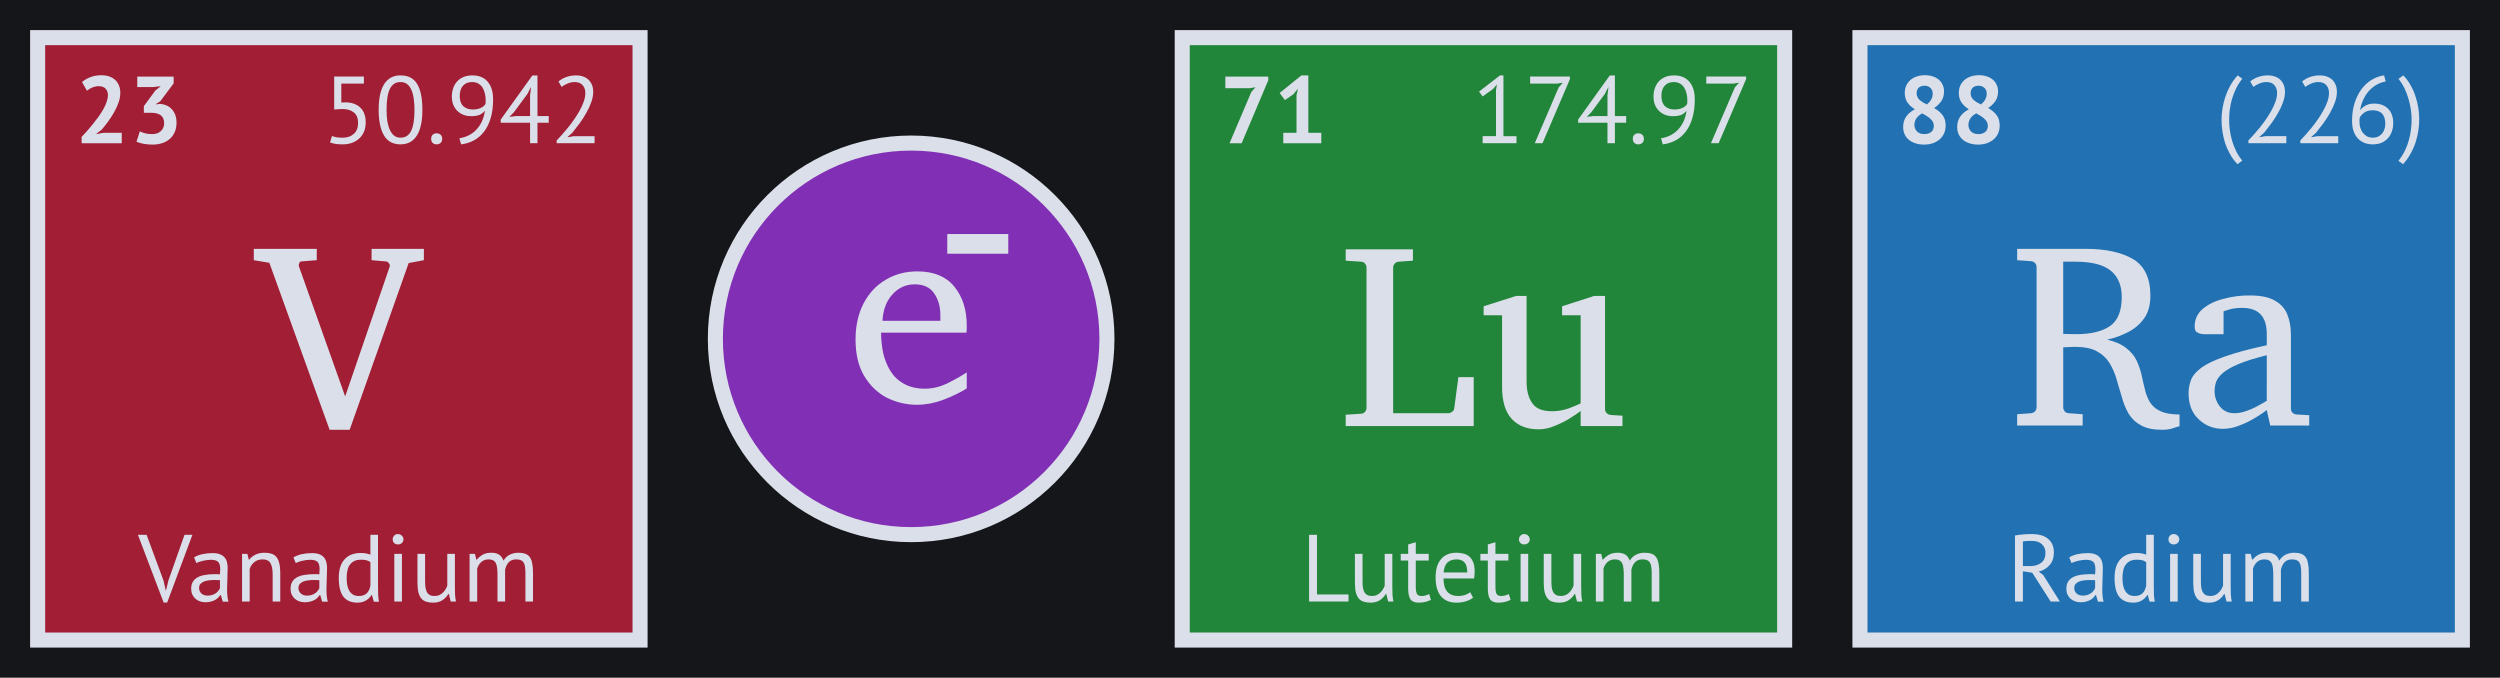
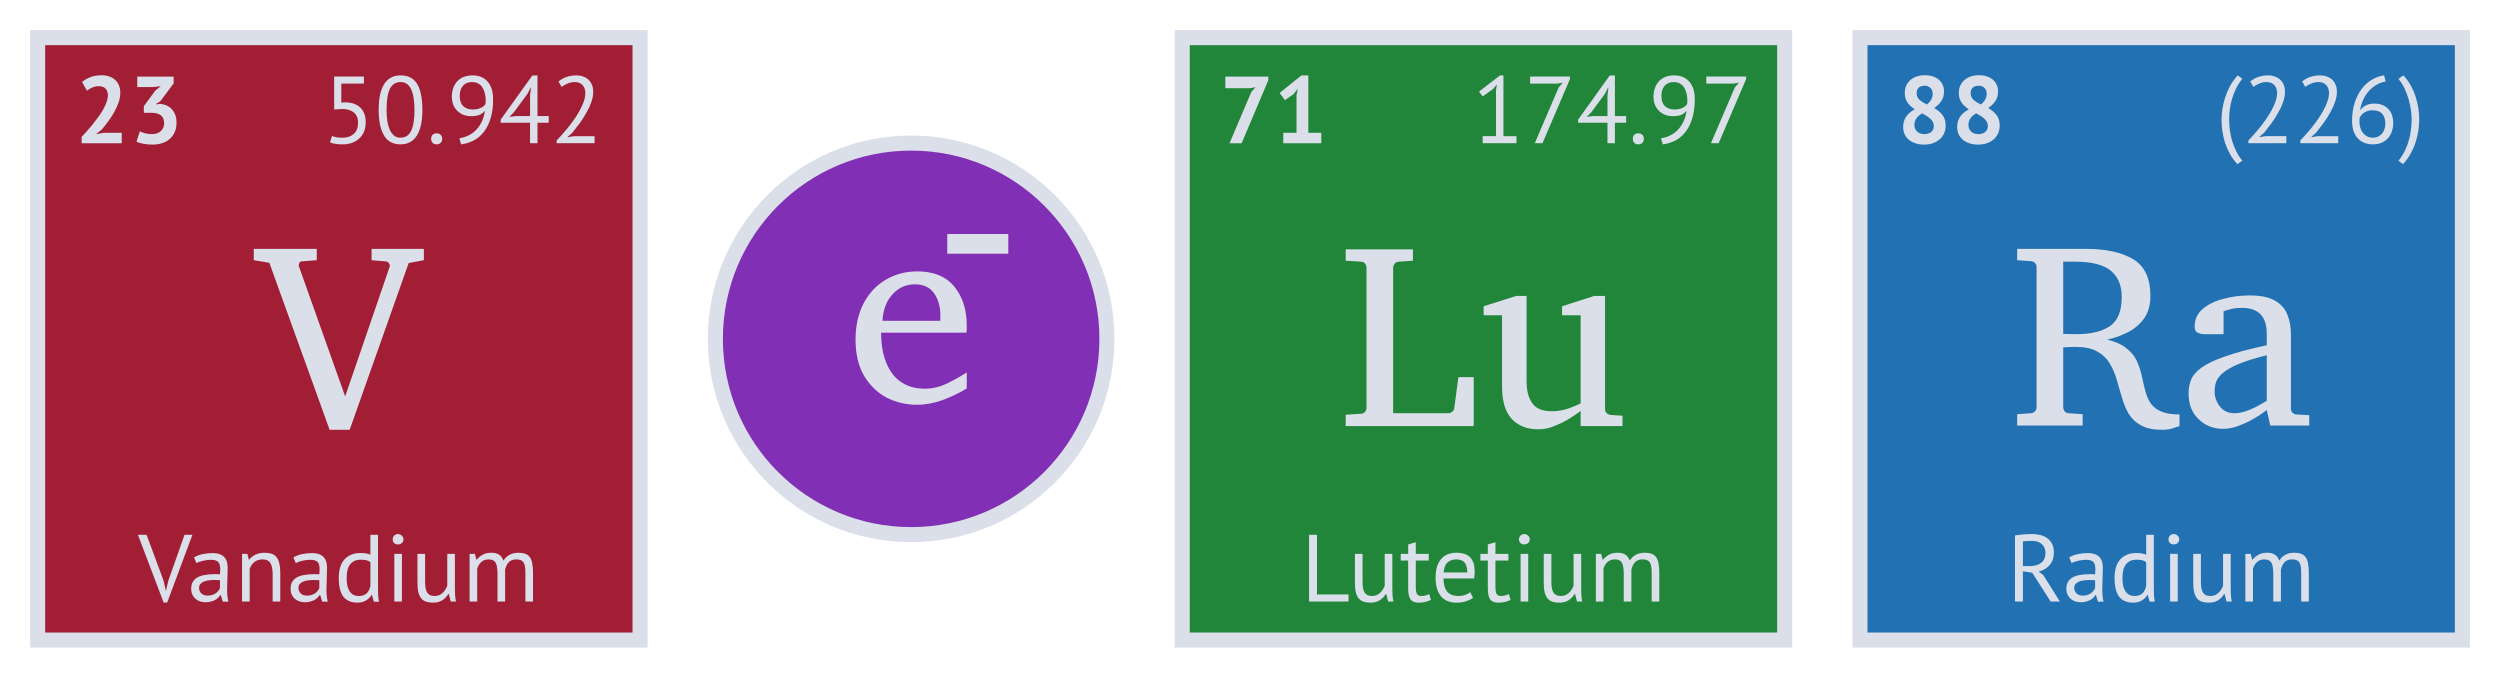
<svg xmlns="http://www.w3.org/2000/svg" version="1.1" id="svg1" width="313.7" height="85.039" viewBox="0 0 313.7 85.039">
  <defs id="defs1" />
  <g id="g1">
-     <path id="path1" d="M 0,0 H 235.275 V 63.779 H 0 Z" style="fill:#14161a;fill-opacity:1;fill-rule:nonzero;stroke:none" transform="matrix(1.333333,0,0,-1.333333,0,85.03867)" />
    <path id="path2" d="m -82.206,-28.347 v 56.694 h 56.694 V -28.347 Z" style="fill:#a11e35;fill-opacity:1;fill-rule:nonzero;stroke:#dbdfe9;stroke-width:1.417;stroke-linecap:butt;stroke-linejoin:miter;stroke-miterlimit:10;stroke-dasharray:none;stroke-opacity:1" transform="matrix(1.333333,0,0,-1.333333,114.3307,42.51867)" />
    <path id="path3" d="m 16.255,-15.564 v -1.066 H 11.333 v 1.066 l 1.359,0.117 c 0.117,0.012 0.211,0.07 0.281,0.188 0.082,0.105 0.094,0.211 0.059,0.316 L 8.848,-2.743 4.489,-15.001 c -0.023,-0.07 -0.012,-0.152 0.035,-0.27 0.035,-0.105 0.094,-0.164 0.188,-0.176 L 6.176,-15.564 v -1.066 H 0.247 v 1.066 l 1.465,0.246 5.672,15.715 H 9.27 L 14.825,-15.294 Z m 0,0" style="fill:#dbdfe9;fill-opacity:1;fill-rule:nonzero;stroke:none" aria-label="V" transform="matrix(1.333333,0,0,1.333333,31.51467,53.4)" />
    <path style="font-size:8.966px;font-family:'PT Sans';fill:#dbdfe9" d="m 2.394,-1.964 0.215,0.95 h 0.009 L 2.851,-1.982 4.367,-6.276 H 5.111 L 2.735,0.099 H 2.403 l -2.421,-6.375 h 0.816 z m 2.869,-2.188 q 0.341,-0.206 0.789,-0.305 0.457,-0.099 0.95,-0.099 0.466,0 0.744,0.126 0.287,0.126 0.43,0.332 0.152,0.197 0.197,0.439 0.054,0.242 0.054,0.484 0,0.538 -0.027,1.049 -0.027,0.511 -0.027,0.968 0,0.332 0.027,0.628 0.027,0.296 0.099,0.547 H 7.971 L 7.783,-0.61 h -0.045 q -0.081,0.126 -0.206,0.251 -0.117,0.117 -0.287,0.215 -0.17,0.09 -0.395,0.152 -0.224,0.063 -0.511,0.063 -0.287,0 -0.538,-0.09 -0.242,-0.09 -0.421,-0.251 -0.179,-0.17 -0.287,-0.403 -0.099,-0.233 -0.099,-0.529 0,-0.395 0.161,-0.655 0.161,-0.269 0.448,-0.421 0.296,-0.161 0.699,-0.224 0.412,-0.072 0.906,-0.072 0.126,0 0.242,0 0.126,0 0.251,0.018 0.027,-0.269 0.027,-0.484 0,-0.493 -0.197,-0.69 -0.197,-0.197 -0.717,-0.197 -0.152,0 -0.332,0.027 -0.17,0.018 -0.359,0.063 -0.179,0.036 -0.35,0.099 -0.161,0.054 -0.287,0.126 z m 1.273,3.596 q 0.251,0 0.448,-0.063 0.197,-0.072 0.341,-0.17 0.143,-0.108 0.233,-0.233 0.099,-0.126 0.143,-0.242 v -0.744 q -0.126,-0.009 -0.26,-0.009 -0.126,-0.009 -0.251,-0.009 -0.278,0 -0.547,0.036 -0.26,0.027 -0.466,0.117 -0.197,0.081 -0.323,0.233 -0.117,0.143 -0.117,0.368 0,0.314 0.224,0.52 0.224,0.197 0.574,0.197 z M 12.661,0 v -2.555 q 0,-0.699 -0.206,-1.049 -0.197,-0.359 -0.735,-0.359 -0.475,0 -0.789,0.26 -0.305,0.251 -0.43,0.637 V 0 H 9.782 V -4.483 H 10.284 l 0.134,0.547 h 0.036 q 0.215,-0.287 0.574,-0.466 0.368,-0.188 0.87,-0.188 0.368,0 0.646,0.09 0.278,0.081 0.457,0.296 0.188,0.215 0.278,0.583 0.099,0.359 0.099,0.915 V 0 Z m 1.955,-4.151 q 0.341,-0.206 0.789,-0.305 0.457,-0.099 0.95,-0.099 0.466,0 0.744,0.126 0.287,0.126 0.43,0.332 0.152,0.197 0.197,0.439 0.054,0.242 0.054,0.484 0,0.538 -0.027,1.049 -0.027,0.511 -0.027,0.968 0,0.332 0.027,0.628 0.027,0.296 0.099,0.547 h -0.529 l -0.188,-0.628 h -0.045 q -0.081,0.126 -0.206,0.251 -0.117,0.117 -0.287,0.215 -0.17,0.09 -0.395,0.152 -0.224,0.063 -0.511,0.063 -0.287,0 -0.538,-0.09 -0.242,-0.09 -0.421,-0.251 -0.179,-0.17 -0.287,-0.403 -0.099,-0.233 -0.099,-0.529 0,-0.395 0.161,-0.655 0.161,-0.269 0.448,-0.421 0.296,-0.161 0.699,-0.224 0.412,-0.072 0.906,-0.072 0.126,0 0.242,0 0.126,0 0.251,0.018 0.027,-0.269 0.027,-0.484 0,-0.493 -0.197,-0.69 -0.197,-0.197 -0.717,-0.197 -0.152,0 -0.332,0.027 -0.17,0.018 -0.359,0.063 -0.179,0.036 -0.35,0.099 -0.161,0.054 -0.287,0.126 z m 1.273,3.596 q 0.251,0 0.448,-0.063 0.197,-0.072 0.341,-0.17 0.143,-0.108 0.233,-0.233 0.099,-0.126 0.143,-0.242 v -0.744 q -0.126,-0.009 -0.26,-0.009 -0.126,-0.009 -0.251,-0.009 -0.278,0 -0.547,0.036 -0.26,0.027 -0.466,0.117 -0.197,0.081 -0.323,0.233 -0.117,0.143 -0.117,0.368 0,0.314 0.224,0.52 0.224,0.197 0.574,0.197 z m 6.689,-0.986 q 0,0.457 0.009,0.834 0.009,0.368 0.081,0.726 H 22.183 L 22.004,-0.619 H 21.968 q -0.179,0.314 -0.52,0.52 -0.341,0.206 -0.798,0.206 -0.897,0 -1.336,-0.565 -0.43,-0.565 -0.43,-1.766 0,-1.148 0.538,-1.739 0.547,-0.601 1.497,-0.601 0.332,0 0.52,0.036 0.197,0.036 0.421,0.117 v -1.865 h 0.717 z m -1.811,1.022 q 0.457,0 0.726,-0.233 0.269,-0.242 0.368,-0.726 v -2.224 q -0.161,-0.126 -0.368,-0.179 -0.206,-0.054 -0.547,-0.054 -0.619,0 -0.968,0.412 -0.35,0.403 -0.35,1.3 0,0.368 0.054,0.681 0.063,0.314 0.197,0.538 0.134,0.224 0.35,0.359 0.224,0.126 0.538,0.126 z m 3.344,-3.963 h 0.717 V 0 h -0.717 z m -0.152,-1.363 q 0,-0.206 0.134,-0.35 0.143,-0.152 0.359,-0.152 0.215,0 0.368,0.152 0.152,0.143 0.152,0.35 0,0.206 -0.152,0.341 -0.152,0.134 -0.368,0.134 -0.215,0 -0.359,-0.134 -0.134,-0.134 -0.134,-0.341 z m 3.049,1.363 v 2.555 q 0,0.35 0.036,0.619 0.045,0.26 0.143,0.439 0.099,0.17 0.269,0.26 0.17,0.09 0.43,0.09 0.242,0 0.43,-0.072 0.188,-0.081 0.332,-0.215 0.152,-0.134 0.26,-0.305 0.117,-0.179 0.188,-0.377 v -2.995 h 0.717 v 3.21 q 0,0.323 0.018,0.672 Q 29.858,-0.26 29.912,0 h -0.493 l -0.179,-0.708 h -0.045 q -0.206,0.35 -0.556,0.583 -0.35,0.233 -0.888,0.233 -0.359,0 -0.637,-0.09 -0.269,-0.081 -0.457,-0.296 -0.179,-0.215 -0.278,-0.574 -0.09,-0.368 -0.09,-0.924 V -4.483 Z M 33.821,0 v -2.537 q 0,-0.359 -0.036,-0.619 -0.027,-0.269 -0.117,-0.448 -0.09,-0.179 -0.26,-0.269 -0.161,-0.09 -0.43,-0.09 -0.412,0 -0.69,0.251 -0.269,0.251 -0.377,0.628 V 0 h -0.717 v -4.483 h 0.502 l 0.134,0.547 h 0.036 q 0.242,-0.287 0.556,-0.466 0.323,-0.188 0.834,-0.188 0.43,0 0.699,0.17 0.278,0.161 0.43,0.574 0.206,-0.35 0.565,-0.547 0.368,-0.197 0.825,-0.197 0.377,0 0.637,0.09 0.26,0.081 0.43,0.296 0.17,0.215 0.242,0.583 0.081,0.368 0.081,0.933 V 0 h -0.717 v -2.699 q 0,-0.323 -0.036,-0.556 -0.027,-0.242 -0.126,-0.395 -0.09,-0.161 -0.26,-0.233 -0.161,-0.081 -0.43,-0.081 -0.448,0 -0.699,0.251 -0.251,0.251 -0.359,0.717 V 0 Z" id="text3" transform="matrix(1.333333,0,0,1.333333,17.33067,75.47733)" aria-label="Vanadium" />
    <path style="font-weight:700;font-size:8.966px;font-family:'PT Sans';fill:#dbdfe9" d="m 4.259,-4.743 q 0,0.457 -0.17,0.924 -0.161,0.466 -0.421,0.915 -0.251,0.448 -0.565,0.87 -0.305,0.412 -0.601,0.762 l -0.475,0.368 v 0.045 L 2.672,-0.986 H 4.394 V 0 H 0.619 v -0.601 q 0.215,-0.224 0.484,-0.52 0.269,-0.305 0.538,-0.637 0.278,-0.341 0.538,-0.699 0.26,-0.359 0.466,-0.717 0.206,-0.368 0.323,-0.708 0.126,-0.341 0.126,-0.646 0,-0.368 -0.215,-0.601 -0.206,-0.242 -0.664,-0.242 -0.287,0 -0.592,0.126 Q 1.327,-5.129 1.121,-4.94 L 0.655,-5.765 q 0.35,-0.287 0.789,-0.457 0.448,-0.179 1.049,-0.179 0.386,0 0.708,0.108 0.323,0.108 0.556,0.314 0.233,0.206 0.368,0.52 0.134,0.305 0.134,0.717 z m 2.986,3.882 q 0.556,0 0.843,-0.296 0.296,-0.296 0.296,-0.717 0,-0.511 -0.305,-0.753 Q 7.774,-2.869 7.119,-2.869 H 6.474 v -0.619 l 1.085,-1.479 0.511,-0.403 -0.708,0.081 H 5.855 v -0.986 h 3.425 v 0.637 l -1.264,1.695 -0.395,0.242 v 0.045 l 0.377,-0.054 q 0.314,0.027 0.592,0.143 0.287,0.117 0.493,0.341 0.215,0.215 0.341,0.538 0.126,0.323 0.126,0.744 0,0.529 -0.179,0.915 Q 9.2,-0.646 8.886,-0.386 8.581,-0.126 8.168,0 7.756,0.126 7.281,0.126 q -0.395,0 -0.816,-0.072 Q 6.043,-0.018 5.783,-0.152 L 6.097,-1.121 q 0.233,0.117 0.511,0.188 0.287,0.072 0.637,0.072 z" id="text4" transform="matrix(1.333333,0,0,1.333333,9.417333,17.976)" aria-label="23" />
    <path style="font-size:8.966px;font-family:'PT Sans';fill:#dbdfe9" d="m 1.91,-0.52 q 0.619,0 1.022,-0.359 0.403,-0.359 0.403,-1.04 0,-0.655 -0.403,-0.977 Q 2.537,-3.219 1.838,-3.219 l -0.753,0.045 v -3.102 h 2.798 v 0.664 H 1.757 v 1.784 l 0.386,-0.018 q 0.888,0.009 1.399,0.493 0.511,0.484 0.511,1.39 0,0.502 -0.17,0.897 -0.17,0.386 -0.466,0.646 -0.287,0.26 -0.681,0.395 -0.395,0.134 -0.843,0.134 -0.403,0 -0.681,-0.045 -0.278,-0.045 -0.52,-0.134 l 0.188,-0.61 q 0.206,0.081 0.439,0.126 0.242,0.036 0.592,0.036 z M 5.272,-3.138 q 0,-1.614 0.52,-2.43 0.529,-0.816 1.533,-0.816 1.085,0 1.569,0.807 0.493,0.798 0.493,2.439 0,1.614 -0.529,2.43 -0.52,0.816 -1.533,0.816 -1.067,0 -1.56,-0.852 -0.493,-0.852 -0.493,-2.394 z m 0.744,0 q 0,0.583 0.072,1.067 0.081,0.475 0.242,0.825 0.161,0.341 0.403,0.538 0.251,0.188 0.592,0.188 0.681,0 0.995,-0.628 0.323,-0.637 0.323,-1.991 0,-0.574 -0.072,-1.058 -0.063,-0.484 -0.224,-0.834 -0.152,-0.35 -0.403,-0.538 -0.251,-0.188 -0.619,-0.188 -0.672,0 -0.995,0.637 -0.314,0.637 -0.314,1.982 z m 4.196,2.726 q 0,-0.242 0.134,-0.377 0.143,-0.143 0.377,-0.143 0.242,0 0.386,0.143 0.143,0.134 0.143,0.377 0,0.233 -0.143,0.377 -0.143,0.143 -0.386,0.143 -0.233,0 -0.377,-0.143 -0.134,-0.143 -0.134,-0.377 z m 1.946,-3.963 q 0,-0.43 0.126,-0.798 0.126,-0.368 0.368,-0.637 0.242,-0.269 0.601,-0.421 0.368,-0.152 0.852,-0.152 0.915,0 1.426,0.592 0.511,0.592 0.511,1.668 0,1.013 -0.233,1.775 -0.224,0.753 -0.628,1.273 -0.403,0.52 -0.959,0.816 -0.547,0.287 -1.193,0.368 l -0.161,-0.574 q 0.52,-0.081 0.933,-0.305 0.421,-0.224 0.717,-0.565 0.305,-0.341 0.493,-0.771 0.188,-0.439 0.26,-0.95 -0.242,0.287 -0.538,0.403 -0.287,0.108 -0.762,0.108 -0.368,0 -0.699,-0.117 -0.323,-0.126 -0.574,-0.359 -0.251,-0.233 -0.395,-0.574 -0.143,-0.341 -0.143,-0.78 z m 0.744,-0.072 q 0,0.637 0.332,0.959 0.341,0.314 0.888,0.314 0.439,0 0.753,-0.143 0.314,-0.143 0.448,-0.377 0.018,-0.117 0.018,-0.206 0,-0.09 0,-0.188 0,-0.323 -0.081,-0.619 -0.072,-0.305 -0.224,-0.538 -0.152,-0.242 -0.403,-0.377 -0.242,-0.134 -0.574,-0.134 -0.547,0 -0.852,0.35 -0.305,0.341 -0.305,0.959 z m 8.375,2.52 H 20.219 V 0 h -0.699 V -1.928 H 16.758 v -0.296 l 2.977,-4.151 h 0.484 v 3.82 h 1.058 z m -1.757,-2.582 0.09,-0.735 h -0.027 l -0.314,0.61 -1.264,1.713 -0.43,0.439 0.628,-0.072 h 1.318 z m 5.945,-0.341 q 0,0.475 -0.179,0.977 -0.17,0.493 -0.457,0.995 -0.278,0.502 -0.628,0.986 -0.35,0.475 -0.699,0.906 l -0.439,0.386 v 0.036 l 0.574,-0.099 h 1.955 V 0 h -3.569 v -0.26 q 0.197,-0.206 0.475,-0.511 0.278,-0.305 0.574,-0.672 0.305,-0.377 0.592,-0.789 0.296,-0.421 0.529,-0.852 0.242,-0.43 0.386,-0.852 0.143,-0.421 0.143,-0.798 0,-0.439 -0.251,-0.726 -0.251,-0.296 -0.762,-0.296 -0.341,0 -0.664,0.143 -0.323,0.134 -0.556,0.314 l -0.296,-0.511 q 0.314,-0.269 0.744,-0.421 0.43,-0.152 0.924,-0.152 0.386,0 0.681,0.117 0.296,0.108 0.502,0.314 0.206,0.206 0.314,0.493 0.108,0.278 0.108,0.61 z" id="text5" transform="matrix(1.333333,0,0,1.333333,40.48533,17.97067)" aria-label="50.942" />
    <path id="path5" d="M 18.425,0 C 18.425,10.176 10.176,18.425 0,18.425 -10.176,18.425 -18.425,10.176 -18.425,0 c 0,-10.176 8.249,-18.425 18.425,-18.425 10.176,0 18.425,8.249 18.425,18.425 z" style="fill:#812fb4;fill-opacity:1;fill-rule:nonzero;stroke:#dbdfe9;stroke-width:1.417;stroke-linecap:butt;stroke-linejoin:miter;stroke-miterlimit:10;stroke-dasharray:none;stroke-opacity:1" transform="matrix(1.333333,0,0,-1.333333,114.3307,42.51867)" />
    <path id="path6" d="m 11.308,-1.229 v -1.512 c -0.562,0.375 -1.184,0.715 -1.84,1.043 -0.68,0.316 -1.371,0.492 -2.086,0.492 -0.797,0 -1.465,-0.164 -1.992,-0.469 -0.539,-0.293 -0.961,-0.703 -1.277,-1.219 -0.316,-0.504 -0.527,-1.078 -0.68,-1.699 -0.117,-0.621 -0.188,-1.254 -0.188,-1.887 h 8.027 c 0.023,-0.105 0.035,-0.223 0.035,-0.375 v -0.305 c 0,-1.477 -0.387,-2.695 -1.172,-3.656 -0.773,-0.949 -1.934,-1.43 -3.469,-1.43 -1.125,0 -2.121,0.27 -3,0.797 -0.879,0.516 -1.57,1.266 -2.074,2.227 -0.492,0.961 -0.75,2.086 -0.75,3.375 0,1.383 0.27,2.531 0.809,3.434 0.551,0.914 1.254,1.594 2.121,2.051 0.891,0.434 1.816,0.668 2.824,0.668 0.832,0 1.652,-0.152 2.449,-0.445 0.82,-0.305 1.57,-0.668 2.262,-1.09 z M 8.824,-7.593 H 3.375 c 0.059,-1.055 0.387,-1.898 0.961,-2.508 0.562,-0.621 1.266,-0.926 2.074,-0.926 0.832,0 1.43,0.281 1.816,0.832 0.398,0.562 0.598,1.254 0.598,2.062 z m 0,0" style="fill:#dbdfe9;fill-opacity:1;fill-rule:nonzero;stroke:none" aria-label="e" transform="matrix(1.333333,0,0,1.333333,106.2307,50.38133)" />
    <path id="path7" d="M 6.831,-5.039 V -6.891 H 1.088 v 1.852 z m 0,0" style="fill:#dbdfe9;fill-opacity:1;fill-rule:nonzero;stroke:none" aria-label="-" transform="matrix(1.333333,0,0,1.333333,117.412,38.55467)" />
    <path id="path8" d="M 25.512,-28.347 V 28.347 H 82.206 V -28.347 Z" style="fill:#22863a;fill-opacity:1;fill-rule:nonzero;stroke:#dbdfe9;stroke-width:1.417;stroke-linecap:butt;stroke-linejoin:miter;stroke-miterlimit:10;stroke-dasharray:none;stroke-opacity:1" transform="matrix(1.333333,0,0,-1.333333,114.3307,42.51867)" />
    <path id="path9" d="M 12.713,7.03125e-4 V -4.605 H 11.272 l -0.398,2.977 c -0.012,0.105 -0.07,0.199 -0.188,0.281 -0.117,0.094 -0.246,0.141 -0.352,0.141 H 5.131 V -14.917 c 0,-0.129 0.047,-0.246 0.141,-0.352 0.082,-0.129 0.223,-0.188 0.398,-0.199 l 1.324,-0.094 v -1.066 H 0.667 v 1.066 l 1.441,0.094 c 0.176,0.012 0.316,0.07 0.387,0.199 0.094,0.105 0.129,0.223 0.129,0.352 v 13.207 c 0,0.129 -0.035,0.246 -0.129,0.352 -0.07,0.117 -0.211,0.188 -0.387,0.199 l -1.441,0.094 V 7.03125e-4 Z m 14.001,0 V -0.972 l -1.09,-0.07 c -0.152,-0.012 -0.27,-0.07 -0.387,-0.164 -0.105,-0.105 -0.164,-0.223 -0.164,-0.375 V -12.245 h -1.02 l -3.023,0.973 v 0.844 h 1.746 v 8.297 c -0.305,0.152 -0.691,0.305 -1.184,0.492 -0.504,0.164 -0.996,0.246 -1.5,0.246 -0.891,0 -1.5,-0.234 -1.852,-0.738 -0.363,-0.492 -0.551,-1.172 -0.551,-2.051 V -12.245 H 16.707 l -3.059,0.973 v 0.844 h 1.734 v 6.715 c 0,1.395 0.305,2.402 0.926,3.059 0.598,0.633 1.43,0.961 2.496,0.961 0.504,0 0.996,-0.094 1.488,-0.305 0.504,-0.199 0.973,-0.422 1.406,-0.691 0.434,-0.27 0.797,-0.504 1.078,-0.727 V 7.03125e-4 Z m 0,0" style="fill:#dbdfe9;fill-opacity:1;fill-rule:nonzero;stroke:none" aria-label="Lu" transform="matrix(1.333333,0,0,1.333333,167.9707,53.46)" />
    <path style="font-size:8.966px;font-family:'PT Sans';fill:#dbdfe9" d="M 4.474,0 H 0.762 V -6.276 H 1.506 v 5.613 h 2.968 z" id="text9" transform="matrix(1.333333,0,0,1.333333,163.2467,75.47733)" aria-label="L" />
    <path style="font-size:8.966px;font-family:'PT Sans';fill:#dbdfe9" d="m 1.336,-4.483 v 2.555 q 0,0.35 0.036,0.619 0.045,0.26 0.143,0.439 0.099,0.17 0.269,0.26 0.17,0.09 0.43,0.09 0.242,0 0.43,-0.072 0.188,-0.081 0.332,-0.215 0.152,-0.134 0.26,-0.305 0.117,-0.179 0.188,-0.377 v -2.995 h 0.717 v 3.21 q 0,0.323 0.018,0.672 Q 4.187,-0.26 4.241,0 h -0.493 l -0.179,-0.708 h -0.045 q -0.206,0.35 -0.556,0.583 -0.35,0.233 -0.888,0.233 -0.359,0 -0.637,-0.09 Q 1.175,-0.063 0.986,-0.278 0.807,-0.493 0.708,-0.852 0.619,-1.219 0.619,-1.775 v -2.708 z m 3.596,0 h 0.699 v -0.888 l 0.717,-0.206 v 1.094 h 1.219 v 0.628 H 6.348 v 2.484 q 0,0.466 0.117,0.664 0.117,0.188 0.395,0.188 0.233,0 0.395,-0.045 0.161,-0.054 0.359,-0.134 L 7.774,-0.152 Q 7.532,-0.036 7.245,0.036 6.958,0.108 6.626,0.108 q -0.547,0 -0.771,-0.305 -0.224,-0.314 -0.224,-1.04 V -3.856 H 4.932 Z m 6.806,4.125 q -0.269,0.215 -0.681,0.341 -0.403,0.126 -0.861,0.126 -0.511,0 -0.888,-0.161 Q 8.931,-0.224 8.688,-0.529 8.446,-0.843 8.33,-1.273 8.213,-1.704 8.213,-2.242 q 0,-1.148 0.511,-1.748 0.511,-0.601 1.462,-0.601 0.305,0 0.61,0.072 0.305,0.063 0.547,0.251 0.242,0.188 0.395,0.538 0.152,0.341 0.152,0.906 0,0.296 -0.054,0.655 H 8.957 q 0,0.395 0.081,0.699 0.081,0.305 0.251,0.52 0.17,0.206 0.439,0.323 0.278,0.108 0.672,0.108 0.305,0 0.61,-0.108 0.305,-0.108 0.457,-0.251 z M 10.195,-3.963 q -0.529,0 -0.852,0.278 -0.314,0.278 -0.377,0.95 H 11.19 q 0,-0.681 -0.26,-0.95 -0.26,-0.278 -0.735,-0.278 z m 2.233,-0.52 h 0.699 v -0.888 l 0.717,-0.206 v 1.094 h 1.219 v 0.628 h -1.219 v 2.484 q 0,0.466 0.117,0.664 0.117,0.188 0.395,0.188 0.233,0 0.395,-0.045 0.161,-0.054 0.359,-0.134 l 0.161,0.547 q -0.242,0.117 -0.529,0.188 -0.287,0.072 -0.619,0.072 -0.547,0 -0.771,-0.305 -0.224,-0.314 -0.224,-1.04 v -2.618 h -0.699 z m 3.784,0 h 0.717 V 0 h -0.717 z m -0.152,-1.363 q 0,-0.206 0.134,-0.35 0.143,-0.152 0.359,-0.152 0.215,0 0.368,0.152 0.152,0.143 0.152,0.35 0,0.206 -0.152,0.341 -0.152,0.134 -0.368,0.134 -0.215,0 -0.359,-0.134 -0.134,-0.134 -0.134,-0.341 z m 3.049,1.363 v 2.555 q 0,0.35 0.036,0.619 0.045,0.26 0.143,0.439 0.099,0.17 0.269,0.26 0.17,0.09 0.43,0.09 0.242,0 0.43,-0.072 0.188,-0.081 0.332,-0.215 0.152,-0.134 0.26,-0.305 0.117,-0.179 0.188,-0.377 v -2.995 h 0.717 v 3.21 q 0,0.323 0.018,0.672 Q 21.959,-0.26 22.013,0 H 21.519 L 21.34,-0.708 H 21.295 q -0.206,0.35 -0.556,0.583 -0.35,0.233 -0.888,0.233 -0.359,0 -0.637,-0.09 Q 18.946,-0.063 18.758,-0.278 18.578,-0.493 18.48,-0.852 18.39,-1.219 18.39,-1.775 V -4.483 Z M 25.922,0 v -2.537 q 0,-0.359 -0.036,-0.619 -0.027,-0.269 -0.117,-0.448 -0.09,-0.179 -0.26,-0.269 -0.161,-0.09 -0.43,-0.09 -0.412,0 -0.69,0.251 -0.269,0.251 -0.377,0.628 V 0 h -0.717 v -4.483 h 0.502 l 0.134,0.547 h 0.036 q 0.242,-0.287 0.556,-0.466 0.323,-0.188 0.834,-0.188 0.43,0 0.699,0.17 0.278,0.161 0.43,0.574 0.206,-0.35 0.565,-0.547 0.368,-0.197 0.825,-0.197 0.377,0 0.637,0.09 0.26,0.081 0.43,0.296 0.17,0.215 0.242,0.583 0.081,0.368 0.081,0.933 V 0 h -0.717 v -2.699 q 0,-0.323 -0.036,-0.556 -0.027,-0.242 -0.126,-0.395 -0.09,-0.161 -0.26,-0.233 -0.161,-0.081 -0.43,-0.081 -0.448,0 -0.699,0.251 -0.251,0.251 -0.359,0.717 V 0 Z" id="text10" transform="matrix(1.333333,0,0,1.333333,169.1884,75.47733)" aria-label="utetium" />
    <path style="font-weight:700;font-size:8.966px;font-family:'PT Sans';fill:#dbdfe9" d="M 0.933,0 2.986,-4.833 3.38,-5.272 2.842,-5.183 H 0.538 V -6.276 H 4.582 v 0.341 L 2.071,0 Z M 5.99,-0.986 H 7.236 V -4.528 l 0.134,-0.61 -0.43,0.529 -0.798,0.547 -0.493,-0.672 2.044,-1.65 h 0.655 v 5.398 H 9.567 V 0 H 5.99 Z" id="text11" transform="matrix(1.333333,0,0,1.333333,153.0387,17.976)" aria-label="71" />
    <path style="font-size:8.966px;font-family:'PT Sans';fill:#dbdfe9" d="M 0.968,-0.664 H 2.224 V -5.003 l 0.09,-0.529 -0.359,0.421 -0.986,0.708 -0.341,-0.457 1.973,-1.524 h 0.323 v 5.721 H 4.151 V 0 H 0.968 Z M 5.873,0 8.124,-5.254 8.518,-5.694 7.989,-5.613 H 5.434 v -0.664 h 3.748 v 0.242 L 6.599,0 Z M 14.472,-1.928 H 13.414 V 0 H 12.714 V -1.928 H 9.953 V -2.224 L 12.93,-6.375 h 0.484 v 3.82 h 1.058 z m -1.757,-2.582 0.09,-0.735 h -0.027 l -0.314,0.61 -1.264,1.713 -0.43,0.439 0.628,-0.072 h 1.318 z m 2.385,4.098 q 0,-0.242 0.134,-0.377 0.143,-0.143 0.377,-0.143 0.242,0 0.386,0.143 0.143,0.134 0.143,0.377 0,0.233 -0.143,0.377 -0.143,0.143 -0.386,0.143 -0.233,0 -0.377,-0.143 Q 15.099,-0.179 15.099,-0.412 Z m 1.946,-3.963 q 0,-0.43 0.126,-0.798 0.126,-0.368 0.368,-0.637 0.242,-0.269 0.601,-0.421 0.368,-0.152 0.852,-0.152 0.915,0 1.426,0.592 0.511,0.592 0.511,1.668 0,1.013 -0.233,1.775 -0.224,0.753 -0.628,1.273 -0.403,0.52 -0.959,0.816 -0.547,0.287 -1.193,0.368 l -0.161,-0.574 q 0.52,-0.081 0.933,-0.305 0.421,-0.224 0.717,-0.565 0.305,-0.341 0.493,-0.771 0.188,-0.439 0.26,-0.95 -0.242,0.287 -0.538,0.403 -0.287,0.108 -0.762,0.108 -0.368,0 -0.699,-0.117 -0.323,-0.126 -0.574,-0.359 -0.251,-0.233 -0.395,-0.574 -0.143,-0.341 -0.143,-0.78 z m 0.744,-0.072 q 0,0.637 0.332,0.959 0.341,0.314 0.888,0.314 0.439,0 0.753,-0.143 0.314,-0.143 0.448,-0.377 0.018,-0.117 0.018,-0.206 0,-0.09 0,-0.188 0,-0.323 -0.081,-0.619 -0.072,-0.305 -0.224,-0.538 -0.152,-0.242 -0.403,-0.377 -0.242,-0.134 -0.574,-0.134 -0.547,0 -0.852,0.35 -0.305,0.341 -0.305,0.959 z M 22.452,0 l 2.251,-5.254 0.395,-0.439 -0.529,0.081 h -2.555 v -0.664 h 3.748 v 0.242 L 23.178,0 Z" id="text12" transform="matrix(1.333333,0,0,1.333333,184.7533,17.97067)" aria-label="174.97" />
    <path id="path12" d="m 89.292,-28.347 v 56.694 h 56.694 V -28.347 Z" style="fill:#2272b3;fill-opacity:1;fill-rule:nonzero;stroke:#dbdfe9;stroke-width:1.417;stroke-linecap:butt;stroke-linejoin:miter;stroke-miterlimit:10;stroke-dasharray:none;stroke-opacity:1" transform="matrix(1.333333,0,0,-1.333333,114.3307,42.51867)" />
    <path id="path13" d="M 16.079,0.069 V -1.044 c -0.773,0 -1.371,-0.105 -1.805,-0.316 -0.445,-0.199 -0.762,-0.492 -0.984,-0.844 -0.211,-0.352 -0.363,-0.75 -0.469,-1.195 -0.117,-0.445 -0.211,-0.902 -0.316,-1.371 -0.105,-0.469 -0.27,-0.914 -0.469,-1.359 -0.211,-0.434 -0.539,-0.82 -0.973,-1.16 -0.422,-0.352 -1.031,-0.609 -1.793,-0.797 0.703,-0.152 1.359,-0.398 1.98,-0.715 0.609,-0.316 1.113,-0.75 1.5,-1.289 0.398,-0.562 0.586,-1.277 0.586,-2.133 0,-1.629 -0.539,-2.789 -1.617,-3.434 -1.09,-0.645 -2.578,-0.973 -4.453,-0.973 H 0.798 v 1.066 l 1.289,0.094 c 0.176,0.012 0.305,0.07 0.41,0.199 0.082,0.105 0.129,0.223 0.129,0.352 v 13.207 c 0,0.129 -0.047,0.246 -0.129,0.352 -0.105,0.117 -0.234,0.188 -0.41,0.199 l -1.289,0.094 v 1.066 H 6.962 V -1.068 l -1.312,-0.094 C 5.474,-1.173 5.345,-1.243 5.251,-1.361 5.181,-1.466 5.134,-1.583 5.134,-1.712 v -5.648 c 0.023,0 0.141,-0.012 0.387,-0.023 0.223,-0.012 0.469,-0.023 0.727,-0.023 0.867,0 1.559,0.141 2.062,0.422 0.516,0.281 0.914,0.656 1.195,1.125 0.27,0.457 0.504,0.973 0.656,1.523 0.164,0.551 0.316,1.102 0.492,1.664 0.141,0.551 0.363,1.066 0.621,1.535 0.281,0.457 0.656,0.832 1.172,1.113 0.48,0.281 1.16,0.422 2.004,0.422 0.375,0 0.715,-0.047 1.02,-0.152 0.305,-0.117 0.504,-0.164 0.609,-0.176 z m -5.438,-12.187 c 0,1.324 -0.363,2.238 -1.102,2.754 -0.738,0.504 -1.793,0.762 -3.176,0.762 -0.188,0 -0.434,0 -0.727,-0.012 -0.305,-0.012 -0.469,-0.012 -0.504,-0.012 v -6.797 h 1.137 c 1.559,0 2.684,0.293 3.363,0.867 0.668,0.562 1.008,1.383 1.008,2.438 z m 17.643,12.117 v -0.973 l -1.195,-0.07 c -0.152,-0.012 -0.27,-0.07 -0.375,-0.164 -0.105,-0.105 -0.152,-0.223 -0.152,-0.375 v -6.949 c 0,-0.715 -0.105,-1.359 -0.34,-1.922 -0.223,-0.562 -0.609,-0.996 -1.184,-1.312 -0.562,-0.328 -1.348,-0.48 -2.379,-0.48 -0.809,0 -1.629,0.094 -2.414,0.316 -0.797,0.188 -1.453,0.516 -1.969,0.938 -0.516,0.434 -0.773,0.996 -0.773,1.676 0,0.305 0.094,0.504 0.293,0.574 0.188,0.105 0.398,0.141 0.621,0.141 h 1.805 v -2.156 c 0.129,-0.047 0.34,-0.105 0.656,-0.199 0.305,-0.082 0.68,-0.117 1.102,-0.117 1.535,0 2.309,0.809 2.309,2.449 v 1.066 c -1.617,0.352 -2.93,0.691 -3.891,1.043 -0.996,0.34 -1.723,0.691 -2.227,1.043 -0.492,0.363 -0.832,0.738 -0.996,1.137 -0.152,0.398 -0.246,0.832 -0.246,1.289 0,1.043 0.316,1.863 0.949,2.449 0.621,0.598 1.383,0.902 2.273,0.902 0.48,0 0.973,-0.082 1.453,-0.27 0.492,-0.176 0.938,-0.387 1.348,-0.621 0.398,-0.223 0.727,-0.434 0.973,-0.609 l 0.363,-0.27 0.328,1.465 z m -3.996,-2.332 -0.293,0.176 c -0.176,0.105 -0.434,0.246 -0.738,0.41 -0.293,0.152 -0.633,0.293 -0.984,0.41 -0.352,0.117 -0.703,0.176 -1.031,0.176 -0.598,0 -1.043,-0.223 -1.383,-0.656 -0.316,-0.422 -0.48,-0.891 -0.48,-1.406 0,-0.305 0.047,-0.598 0.141,-0.891 0.117,-0.281 0.316,-0.562 0.645,-0.844 0.328,-0.27 0.809,-0.562 1.465,-0.832 0.668,-0.281 1.547,-0.551 2.66,-0.832 z" style="fill:#dbdfe9;fill-opacity:1;fill-rule:nonzero;stroke:none" aria-label="Ra" transform="matrix(1.333333,0,0,1.333333,252.0493,53.4)" />
    <path style="font-size:8.966px;font-family:'PT Sans';fill:#dbdfe9" d="m 0.762,-6.214 q 0.341,-0.063 0.78,-0.099 0.448,-0.036 0.816,-0.036 0.412,0 0.78,0.09 0.377,0.09 0.655,0.296 0.287,0.206 0.457,0.538 0.17,0.332 0.17,0.807 0,0.735 -0.403,1.193 -0.403,0.457 -1.022,0.61 L 3.425,-2.484 4.985,0 H 4.116 L 2.385,-2.708 1.506,-2.842 V 0 H 0.762 Z M 2.376,-5.703 q -0.117,0 -0.242,0 -0.126,0 -0.242,0.009 -0.117,0.009 -0.224,0.018 -0.099,0.009 -0.161,0.027 v 2.313 h 0.699 q 0.619,0 1.022,-0.305 0.403,-0.305 0.403,-0.95 0,-0.484 -0.332,-0.798 -0.332,-0.314 -0.924,-0.314 z" id="text13" transform="matrix(1.333333,0,0,1.333333,251.8253,75.47733)" aria-label="R" />
    <path style="font-size:8.966px;font-family:'PT Sans';fill:#dbdfe9" d="m 0.619,-4.151 q 0.341,-0.206 0.789,-0.305 0.457,-0.099 0.95,-0.099 0.466,0 0.744,0.126 0.287,0.126 0.43,0.332 0.152,0.197 0.197,0.439 0.054,0.242 0.054,0.484 0,0.538 -0.027,1.049 -0.027,0.511 -0.027,0.968 0,0.332 0.027,0.628 0.027,0.296 0.099,0.547 H 3.327 L 3.138,-0.61 h -0.045 q -0.081,0.126 -0.206,0.251 -0.117,0.117 -0.287,0.215 -0.17,0.09 -0.395,0.152 -0.224,0.063 -0.511,0.063 -0.287,0 -0.538,-0.09 -0.242,-0.09 -0.421,-0.251 -0.179,-0.17 -0.287,-0.403 -0.099,-0.233 -0.099,-0.529 0,-0.395 0.161,-0.655 0.161,-0.269 0.448,-0.421 0.296,-0.161 0.699,-0.224 0.412,-0.072 0.906,-0.072 0.126,0 0.242,0 0.126,0 0.251,0.018 0.027,-0.269 0.027,-0.484 0,-0.493 -0.197,-0.69 -0.197,-0.197 -0.717,-0.197 -0.152,0 -0.332,0.027 -0.17,0.018 -0.359,0.063 -0.179,0.036 -0.35,0.099 -0.161,0.054 -0.287,0.126 z m 1.273,3.596 q 0.251,0 0.448,-0.063 0.197,-0.072 0.341,-0.17 0.143,-0.108 0.233,-0.233 0.099,-0.126 0.143,-0.242 v -0.744 q -0.126,-0.009 -0.26,-0.009 -0.126,-0.009 -0.251,-0.009 -0.278,0 -0.547,0.036 -0.26,0.027 -0.466,0.117 -0.197,0.081 -0.323,0.233 -0.117,0.143 -0.117,0.368 0,0.314 0.224,0.52 0.224,0.197 0.574,0.197 z M 8.581,-1.542 q 0,0.457 0.009,0.834 0.009,0.368 0.081,0.726 H 8.186 L 8.007,-0.619 H 7.971 Q 7.792,-0.305 7.451,-0.099 7.11,0.108 6.653,0.108 q -0.897,0 -1.336,-0.565 -0.43,-0.565 -0.43,-1.766 0,-1.148 0.538,-1.739 0.547,-0.601 1.497,-0.601 0.332,0 0.52,0.036 0.197,0.036 0.421,0.117 v -1.865 h 0.717 z m -1.811,1.022 q 0.457,0 0.726,-0.233 0.269,-0.242 0.368,-0.726 v -2.224 q -0.161,-0.126 -0.368,-0.179 -0.206,-0.054 -0.547,-0.054 -0.619,0 -0.968,0.412 -0.35,0.403 -0.35,1.3 0,0.368 0.054,0.681 0.063,0.314 0.197,0.538 0.134,0.224 0.35,0.359 0.224,0.126 0.538,0.126 z M 10.114,-4.483 h 0.717 V 0 H 10.114 Z M 9.962,-5.846 q 0,-0.206 0.134,-0.35 0.143,-0.152 0.359,-0.152 0.215,0 0.368,0.152 0.152,0.143 0.152,0.35 0,0.206 -0.152,0.341 -0.152,0.134 -0.368,0.134 -0.215,0 -0.359,-0.134 -0.134,-0.134 -0.134,-0.341 z m 3.049,1.363 v 2.555 q 0,0.35 0.036,0.619 0.045,0.26 0.143,0.439 0.099,0.17 0.269,0.26 0.17,0.09 0.43,0.09 0.242,0 0.43,-0.072 0.188,-0.081 0.332,-0.215 0.152,-0.134 0.26,-0.305 0.117,-0.179 0.188,-0.377 v -2.995 h 0.717 v 3.21 q 0,0.323 0.018,0.672 Q 15.862,-0.26 15.915,0 h -0.493 l -0.179,-0.708 h -0.045 q -0.206,0.35 -0.556,0.583 -0.35,0.233 -0.888,0.233 -0.359,0 -0.637,-0.09 -0.269,-0.081 -0.457,-0.296 -0.179,-0.215 -0.278,-0.574 -0.09,-0.368 -0.09,-0.924 V -4.483 Z M 19.825,0 v -2.537 q 0,-0.359 -0.036,-0.619 -0.027,-0.269 -0.117,-0.448 -0.09,-0.179 -0.26,-0.269 -0.161,-0.09 -0.43,-0.09 -0.412,0 -0.69,0.251 -0.269,0.251 -0.377,0.628 V 0 h -0.717 v -4.483 h 0.502 l 0.134,0.547 h 0.036 q 0.242,-0.287 0.556,-0.466 0.323,-0.188 0.834,-0.188 0.43,0 0.699,0.17 0.278,0.161 0.43,0.574 0.206,-0.35 0.565,-0.547 0.368,-0.197 0.825,-0.197 0.377,0 0.637,0.09 0.26,0.081 0.43,0.296 0.17,0.215 0.242,0.583 0.081,0.368 0.081,0.933 V 0 h -0.717 v -2.699 q 0,-0.323 -0.036,-0.556 -0.027,-0.242 -0.126,-0.395 -0.09,-0.161 -0.26,-0.233 -0.161,-0.081 -0.43,-0.081 -0.448,0 -0.699,0.251 -0.251,0.251 -0.359,0.717 V 0 Z" id="text14" transform="matrix(1.333333,0,0,1.333333,258.8191,75.47733)" aria-label="adium" />
    <path style="font-weight:700;font-size:8.966px;font-family:'PT Sans';fill:#dbdfe9" d="m 0.547,-1.533 q 0,-0.314 0.081,-0.556 0.081,-0.251 0.224,-0.448 Q 1.004,-2.744 1.201,-2.905 1.408,-3.067 1.641,-3.201 1.201,-3.479 0.95,-3.838 0.699,-4.205 0.699,-4.743 q 0,-0.35 0.126,-0.655 0.134,-0.305 0.377,-0.529 0.251,-0.224 0.601,-0.35 0.35,-0.126 0.789,-0.126 0.403,0 0.735,0.108 0.332,0.108 0.565,0.305 0.242,0.197 0.368,0.484 0.134,0.278 0.134,0.619 0,0.529 -0.242,0.897 -0.233,0.368 -0.69,0.672 0.538,0.314 0.807,0.69 0.278,0.377 0.278,0.968 0,0.403 -0.152,0.735 Q 4.25,-0.601 3.981,-0.368 3.712,-0.134 3.336,0 2.959,0.126 2.511,0.126 2.062,0.126 1.695,0 1.336,-0.117 1.076,-0.332 0.825,-0.547 0.681,-0.852 0.547,-1.157 0.547,-1.533 Z M 3.434,-1.65 q 0,-0.206 -0.099,-0.377 -0.099,-0.17 -0.26,-0.305 -0.152,-0.143 -0.35,-0.26 -0.188,-0.117 -0.386,-0.224 -0.421,0.242 -0.583,0.529 -0.152,0.278 -0.152,0.556 0,0.359 0.242,0.619 0.251,0.251 0.69,0.251 0.403,0 0.646,-0.197 0.251,-0.197 0.251,-0.592 z M 1.811,-4.725 q 0,0.215 0.081,0.377 0.081,0.161 0.215,0.287 0.143,0.117 0.314,0.224 0.179,0.099 0.368,0.188 0.538,-0.457 0.538,-1.004 0,-0.377 -0.224,-0.565 -0.215,-0.197 -0.529,-0.197 -0.395,0 -0.583,0.206 -0.179,0.206 -0.179,0.484 z m 3.82,3.192 q 0,-0.314 0.081,-0.556 0.081,-0.251 0.224,-0.448 0.152,-0.206 0.35,-0.368 0.206,-0.161 0.439,-0.296 -0.439,-0.278 -0.69,-0.637 -0.251,-0.368 -0.251,-0.906 0,-0.35 0.126,-0.655 0.134,-0.305 0.377,-0.529 0.251,-0.224 0.601,-0.35 0.35,-0.126 0.789,-0.126 0.403,0 0.735,0.108 0.332,0.108 0.565,0.305 0.242,0.197 0.368,0.484 0.134,0.278 0.134,0.619 0,0.529 -0.242,0.897 -0.233,0.368 -0.69,0.672 0.538,0.314 0.807,0.69 0.278,0.377 0.278,0.968 0,0.403 -0.152,0.735 Q 9.334,-0.601 9.065,-0.368 8.796,-0.134 8.419,0 8.043,0.126 7.595,0.126 7.146,0.126 6.779,0 6.42,-0.117 6.16,-0.332 5.909,-0.547 5.765,-0.852 5.631,-1.157 5.631,-1.533 Z m 2.887,-0.117 q 0,-0.206 -0.099,-0.377 -0.099,-0.17 -0.26,-0.305 -0.152,-0.143 -0.35,-0.26 -0.188,-0.117 -0.386,-0.224 -0.421,0.242 -0.583,0.529 -0.152,0.278 -0.152,0.556 0,0.359 0.242,0.619 0.251,0.251 0.69,0.251 0.403,0 0.646,-0.197 0.251,-0.197 0.251,-0.592 z M 6.895,-4.725 q 0,0.215 0.081,0.377 0.081,0.161 0.215,0.287 0.143,0.117 0.314,0.224 0.179,0.099 0.368,0.188 0.538,-0.457 0.538,-1.004 0,-0.377 -0.224,-0.565 -0.215,-0.197 -0.529,-0.197 -0.395,0 -0.583,0.206 -0.179,0.206 -0.179,0.484 z" id="text15" transform="matrix(1.333333,0,0,1.333333,238.0787,17.976)" aria-label="88" />
    <path style="font-size:8.966px;font-family:'PT Sans';fill:#dbdfe9" d="M 2.035,1.973 Q 1.623,1.542 1.336,1.022 1.049,0.511 0.87,-0.027 0.699,-0.574 0.619,-1.121 q -0.081,-0.556 -0.081,-1.058 0,-0.493 0.081,-1.04 0.081,-0.547 0.26,-1.094 Q 1.058,-4.869 1.345,-5.398 1.641,-5.927 2.062,-6.384 l 0.43,0.314 q -0.359,0.457 -0.601,0.95 -0.233,0.484 -0.377,0.986 -0.143,0.502 -0.206,1.004 -0.054,0.493 -0.054,0.95 0,0.43 0.063,0.941 0.072,0.502 0.215,1.013 0.152,0.502 0.386,0.986 0.242,0.484 0.574,0.879 z m 4.474,-6.823 q 0,0.475 -0.179,0.977 -0.17,0.493 -0.457,0.995 -0.278,0.502 -0.628,0.986 -0.35,0.475 -0.699,0.906 l -0.439,0.386 v 0.036 L 4.68,-0.664 H 6.635 V 0 H 3.067 V -0.26 Q 3.264,-0.466 3.542,-0.771 3.82,-1.076 4.116,-1.444 q 0.305,-0.377 0.592,-0.789 0.296,-0.421 0.529,-0.852 0.242,-0.43 0.386,-0.852 0.143,-0.421 0.143,-0.798 0,-0.439 -0.251,-0.726 -0.251,-0.296 -0.762,-0.296 -0.341,0 -0.664,0.143 -0.323,0.134 -0.556,0.314 L 3.237,-5.81 q 0.314,-0.269 0.744,-0.421 0.43,-0.152 0.924,-0.152 0.386,0 0.681,0.117 0.296,0.108 0.502,0.314 0.206,0.206 0.314,0.493 0.108,0.278 0.108,0.61 z m 4.887,0 q 0,0.475 -0.179,0.977 -0.17,0.493 -0.457,0.995 -0.278,0.502 -0.628,0.986 -0.35,0.475 -0.699,0.906 l -0.439,0.386 v 0.036 l 0.574,-0.099 H 11.522 V 0 H 7.953 V -0.26 Q 8.15,-0.466 8.428,-0.771 8.706,-1.076 9.002,-1.444 q 0.305,-0.377 0.592,-0.789 0.296,-0.421 0.529,-0.852 0.242,-0.43 0.386,-0.852 0.143,-0.421 0.143,-0.798 0,-0.439 -0.251,-0.726 -0.251,-0.296 -0.762,-0.296 -0.341,0 -0.664,0.143 -0.323,0.134 -0.556,0.314 L 8.124,-5.81 q 0.314,-0.269 0.744,-0.421 0.43,-0.152 0.924,-0.152 0.386,0 0.681,0.117 0.296,0.108 0.502,0.314 0.206,0.206 0.314,0.493 0.108,0.278 0.108,0.61 z m 5.299,2.959 q 0,0.412 -0.126,0.78 -0.126,0.359 -0.368,0.637 -0.242,0.269 -0.601,0.43 -0.359,0.152 -0.816,0.152 -0.448,0 -0.807,-0.143 Q 13.62,-0.179 13.36,-0.457 13.1,-0.744 12.956,-1.157 12.822,-1.569 12.822,-2.107 q 0,-0.888 0.224,-1.632 0.233,-0.753 0.637,-1.309 0.403,-0.556 0.95,-0.897 0.556,-0.35 1.201,-0.439 l 0.152,0.574 q -0.502,0.09 -0.915,0.341 -0.412,0.251 -0.726,0.619 -0.305,0.368 -0.502,0.825 -0.197,0.457 -0.269,0.941 0.143,-0.242 0.484,-0.439 0.341,-0.206 0.834,-0.206 0.843,0 1.318,0.484 0.484,0.484 0.484,1.354 z m -0.744,0.072 q 0,-0.637 -0.296,-0.959 -0.296,-0.323 -0.915,-0.323 -0.439,0 -0.762,0.215 -0.314,0.215 -0.439,0.484 -0.018,0.126 -0.018,0.206 0,0.081 0,0.179 0,0.278 0.072,0.547 0.081,0.269 0.242,0.484 0.161,0.206 0.395,0.341 0.242,0.126 0.565,0.126 0.26,0 0.466,-0.099 0.215,-0.099 0.368,-0.269 0.152,-0.17 0.233,-0.412 0.09,-0.242 0.09,-0.52 z m 1.695,-4.564 q 0.412,0.43 0.699,0.95 0.287,0.511 0.457,1.058 0.179,0.538 0.26,1.094 0.081,0.547 0.081,1.049 0,0.493 -0.081,1.04 -0.081,0.547 -0.26,1.103 -0.179,0.547 -0.475,1.076 Q 18.04,1.515 17.619,1.973 L 17.189,1.659 q 0.359,-0.457 0.601,-0.95 0.242,-0.493 0.377,-0.995 0.143,-0.502 0.197,-0.995 0.063,-0.493 0.063,-0.95 0,-0.43 -0.072,-0.933 -0.072,-0.502 -0.224,-1.013 -0.143,-0.511 -0.377,-0.995 -0.233,-0.484 -0.565,-0.879 z" id="text16" transform="matrix(1.333333,0,0,1.333333,278.0413,17.97067)" aria-label="(226)" />
  </g>
</svg>
